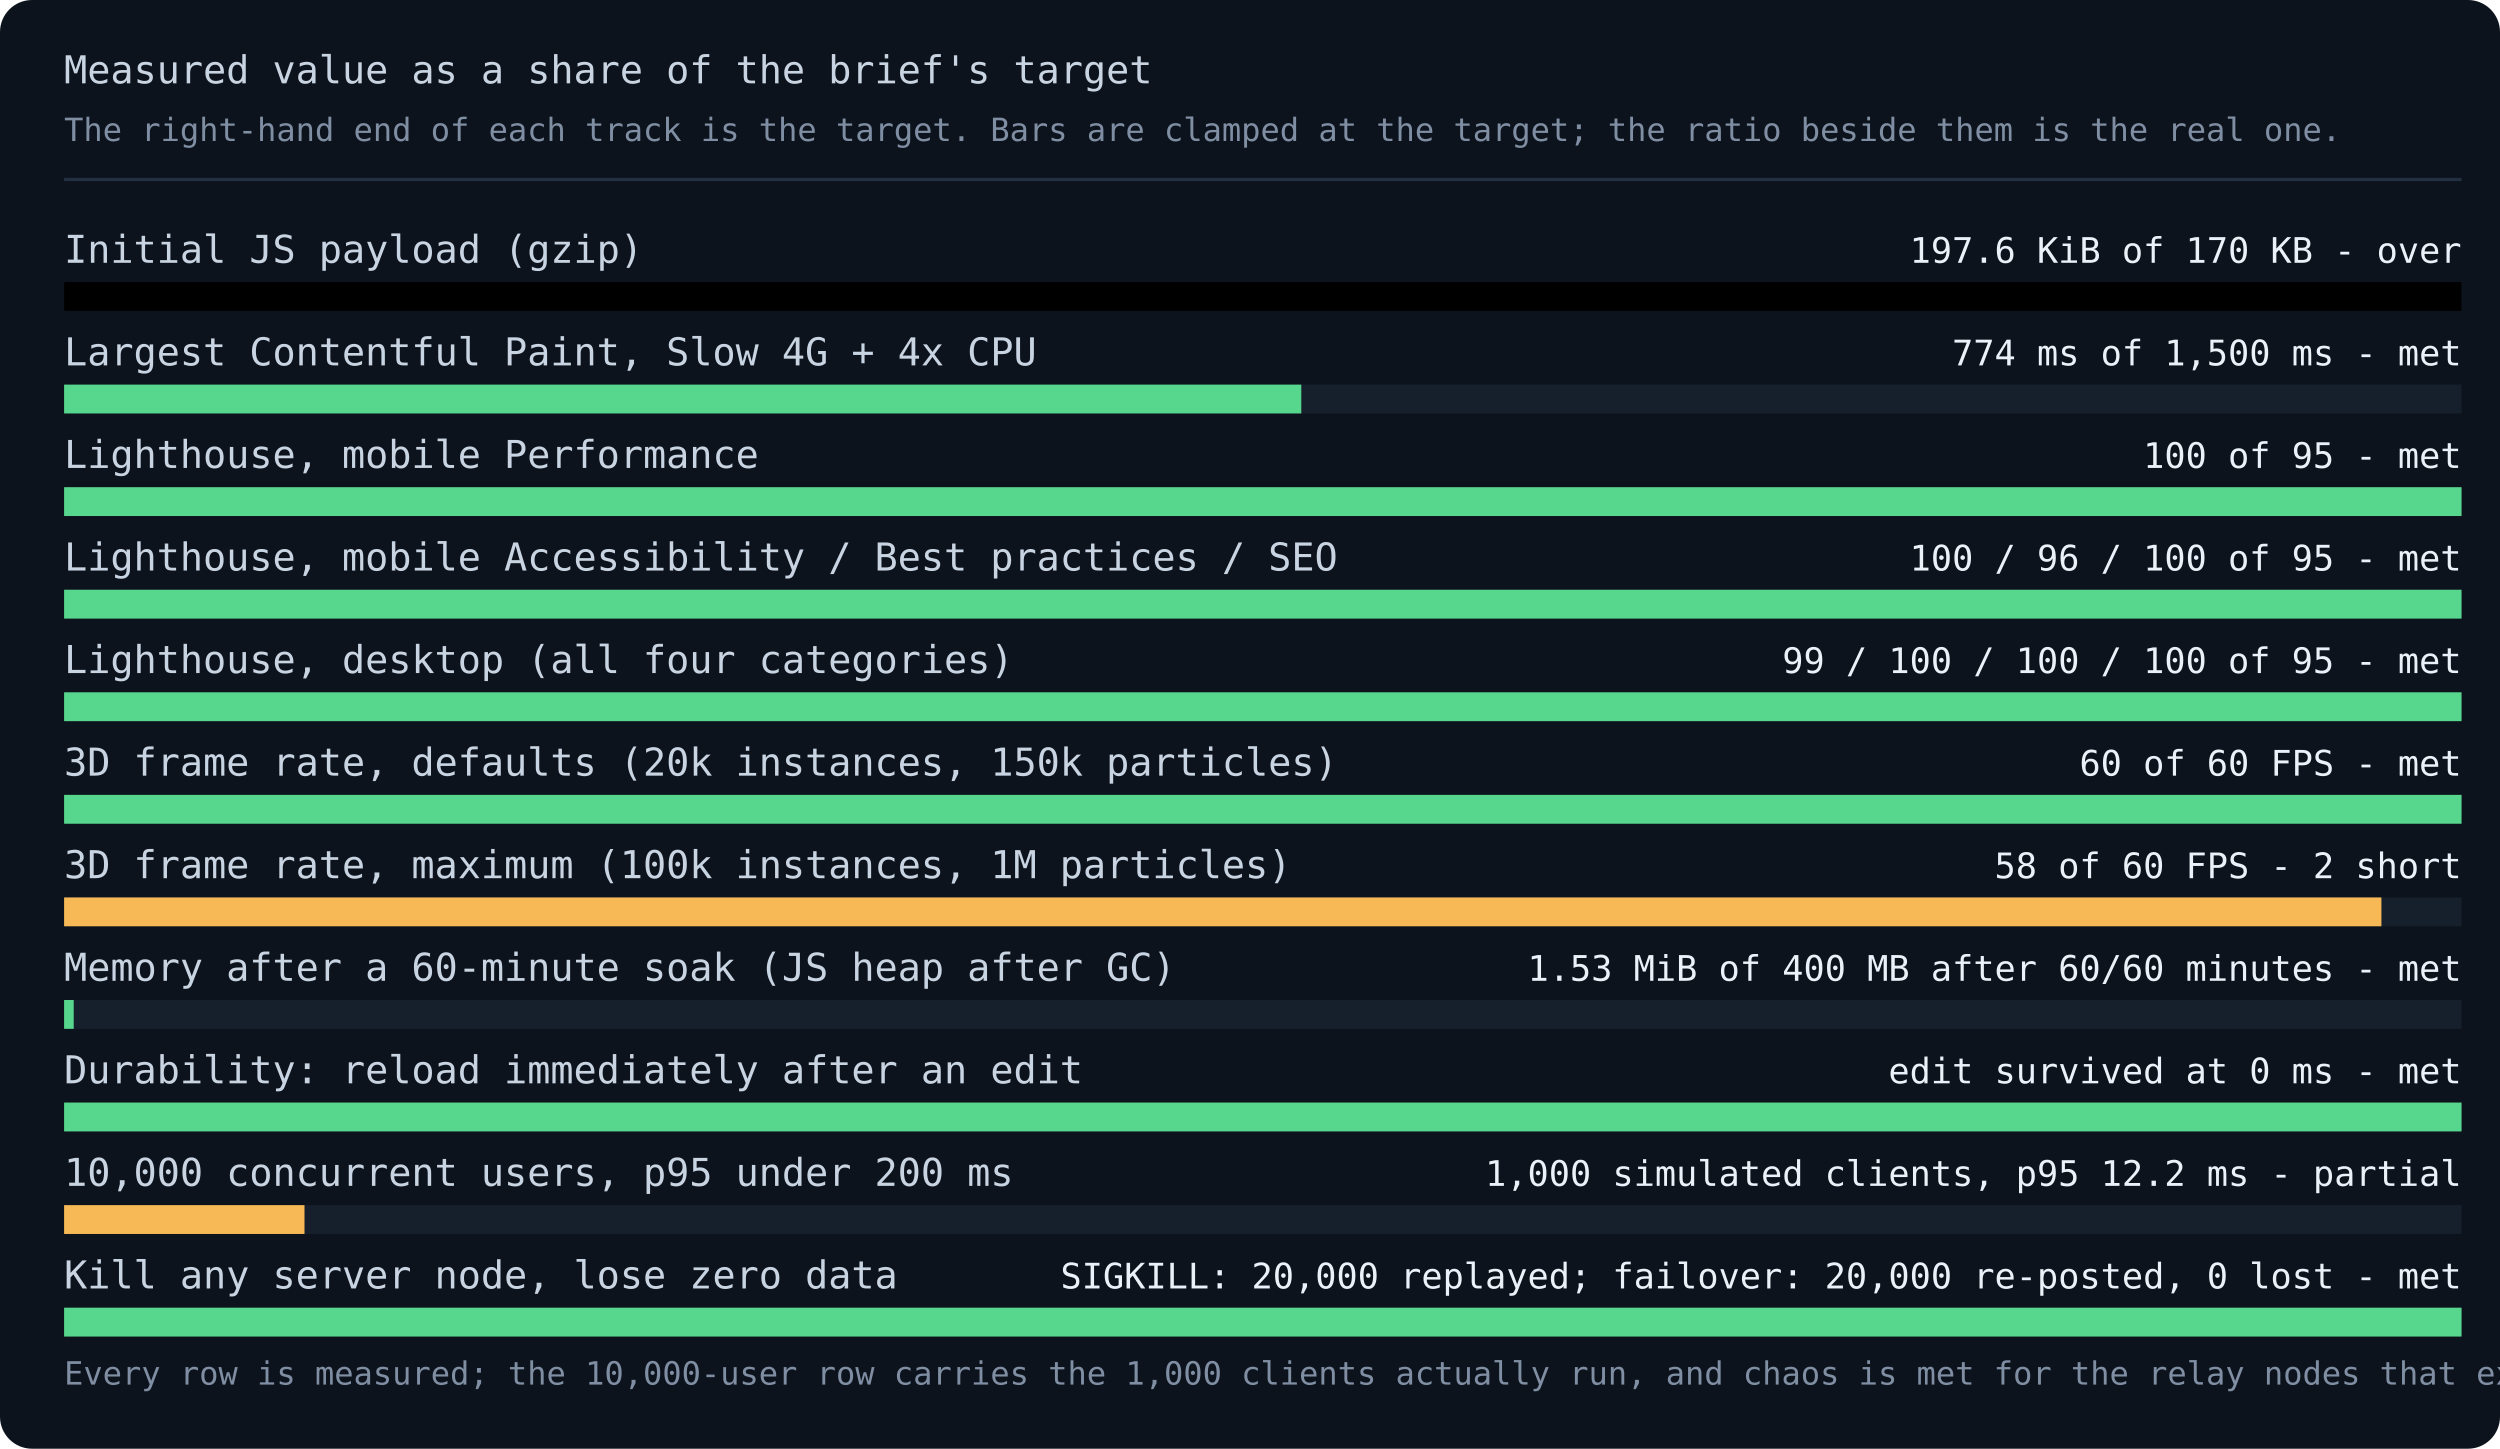
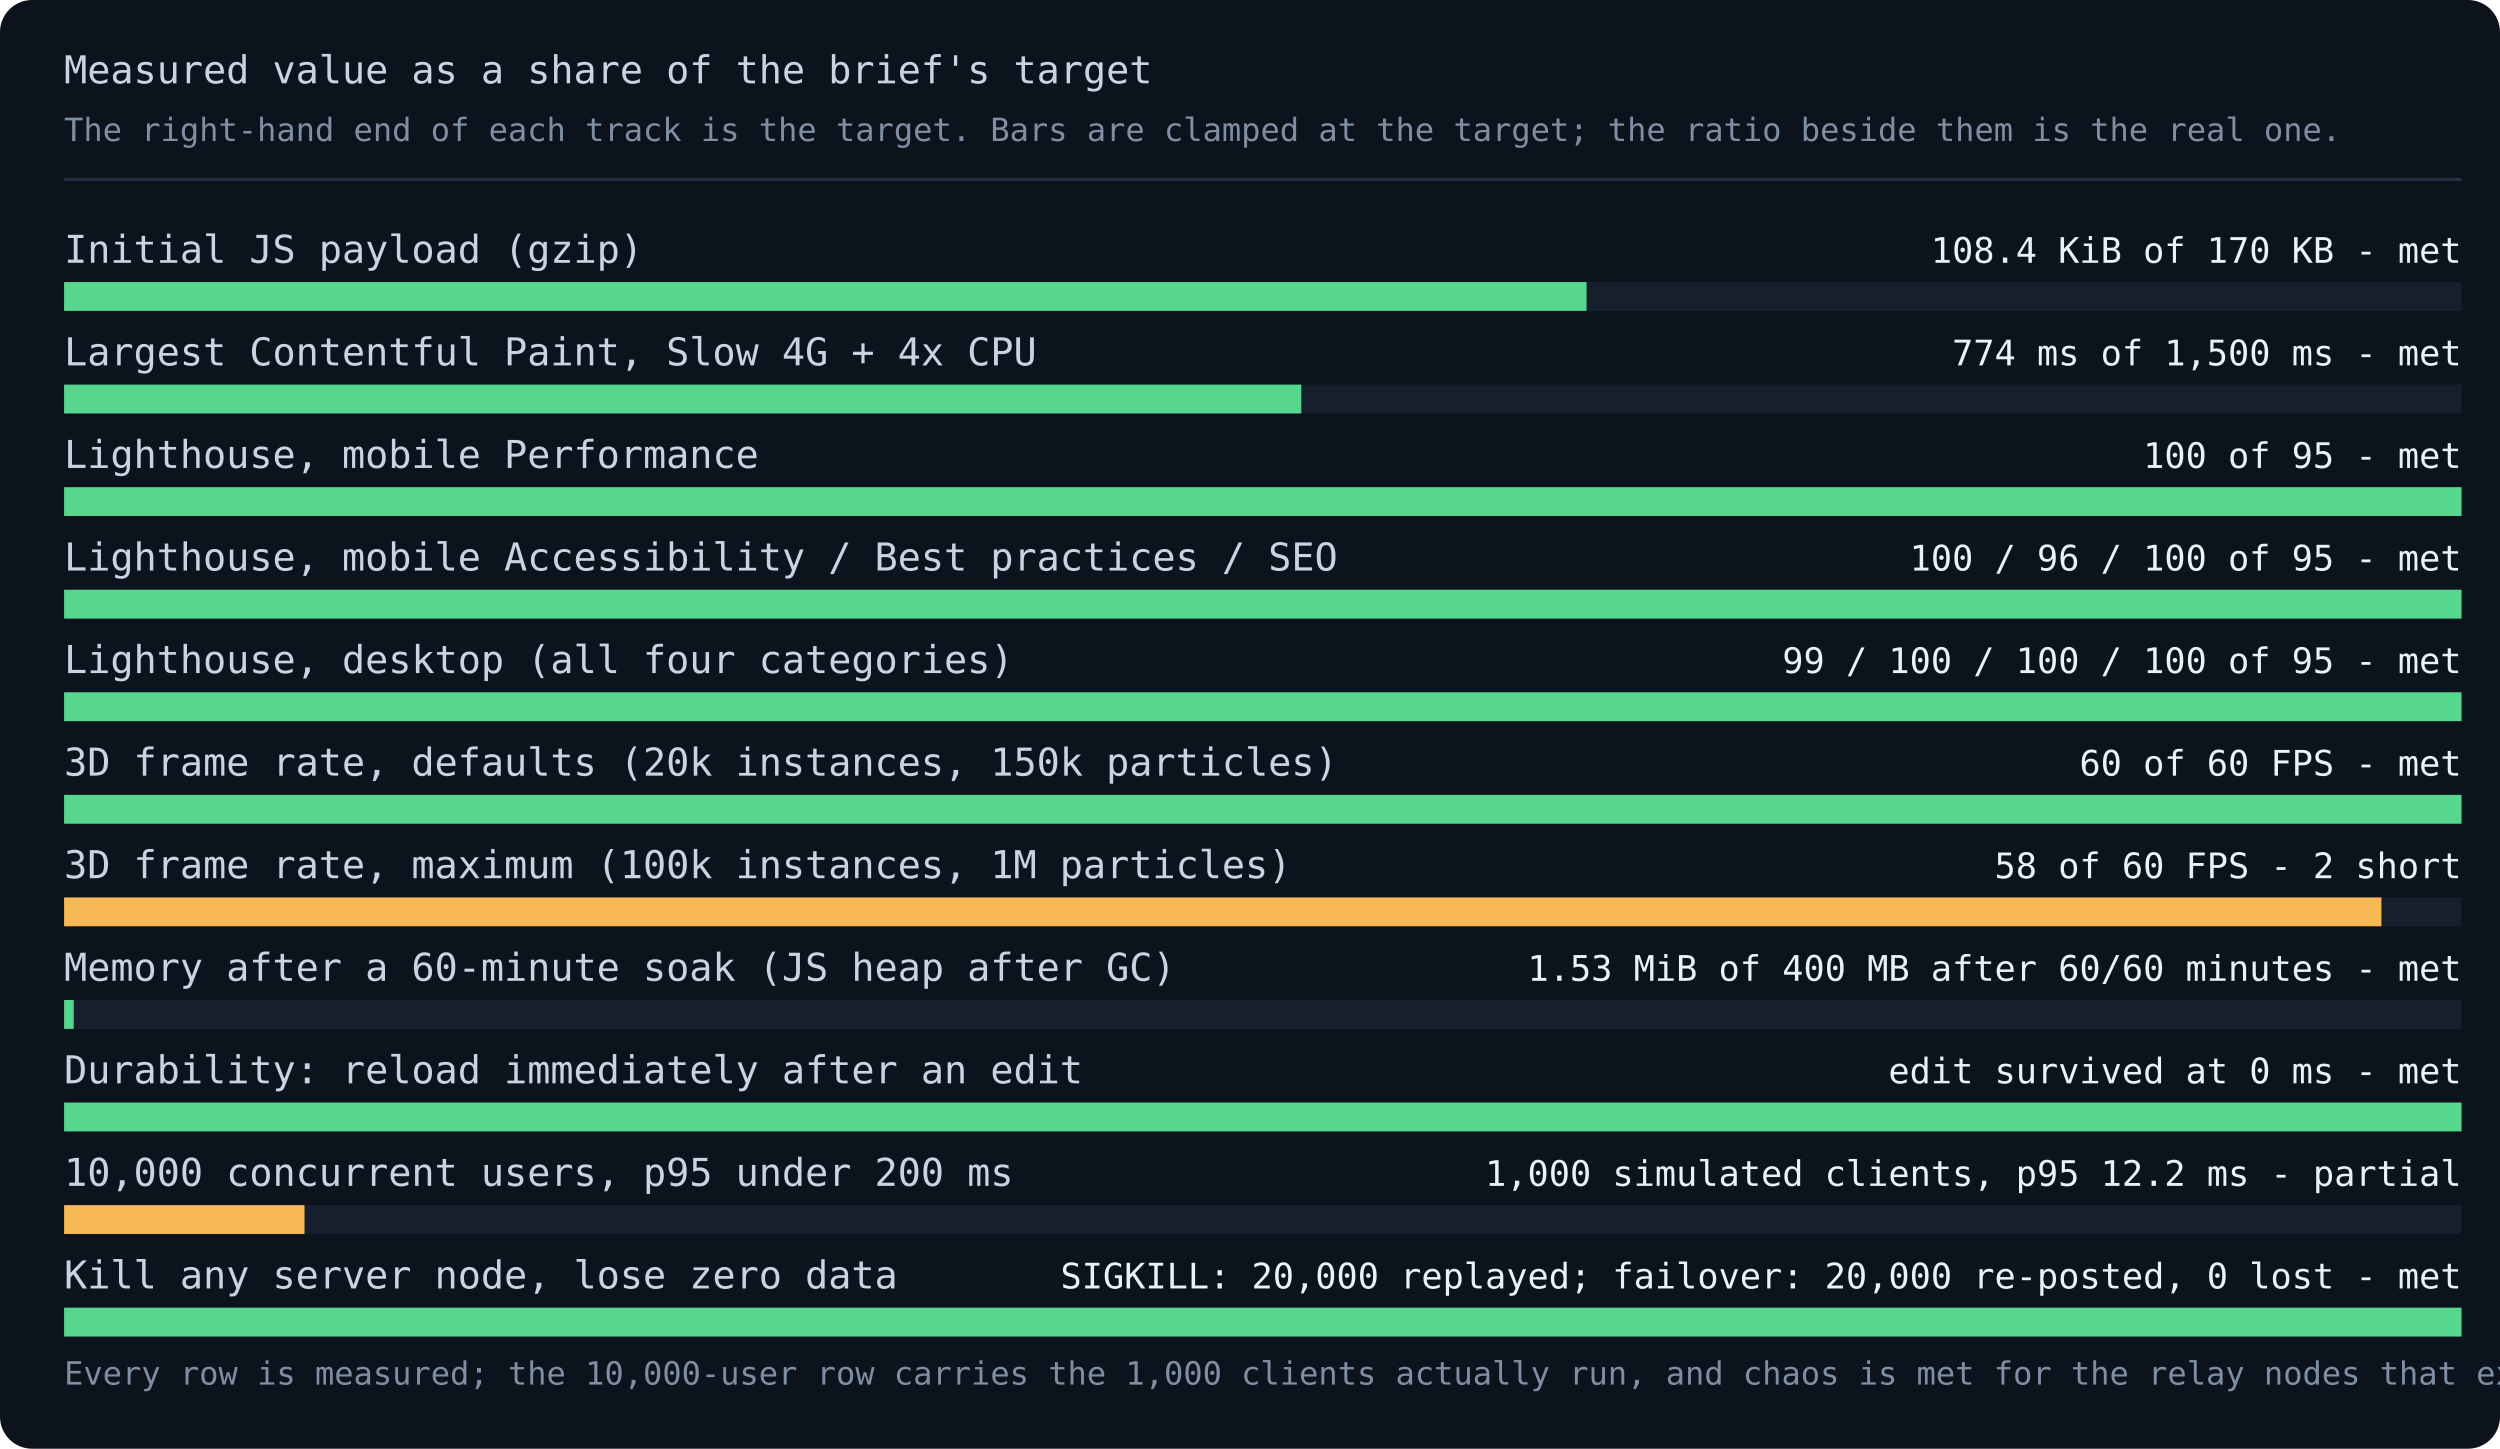
<svg xmlns="http://www.w3.org/2000/svg" viewBox="0 0 780 452" width="780" height="452" role="img" aria-labelledby="title desc">
  <style>
    .bg { fill: #0d131c; }
    .label { fill: #c9d4e2; font: 12px ui-monospace, monospace; }
    .value { fill: #eaf1f8; font: 11px ui-monospace, monospace; }
    .small { fill: #7f8ea3; font: 10px ui-monospace, monospace; }
    .track { fill: #16202c; }
    .met { fill: #57d68d; }
    .unmet { fill: #f7b955; }
    .partial { fill: #f7b955; }
    .unmeasured { fill: #33404f; }
    .none { fill: none; stroke: #4a5b70; stroke-dasharray: 4 3; }
    .axis { stroke: #223042; stroke-width: 1; }
  </style>
  <rect class="bg" x="0" y="0" width="780" height="452" rx="10" />
  <text class="label" x="20" y="26">Measured value as a share of the brief's target</text>
  <text class="small" x="20" y="44">The right-hand end of each track is the target. Bars are clamped at the target; the ratio beside them is the real one.</text>
  <line class="axis" x1="20" y1="56" x2="768" y2="56" />
  <text class="label" x="20" y="82">Initial JS payload (gzip)</text>
-   <text class="value" x="768" y="82" text-anchor="end">197.6 KiB of 170 KB - over</text>
+   <text class="value" x="768" y="82" text-anchor="end">108.4 KiB of 170 KB - met</text>
  <rect class="track" x="20" y="88" width="748" height="9" />
-   <rect class="over" x="20" y="88" width="748" height="9" />
+   <rect class="met" x="20" y="88" width="475" height="9" />
  <text class="label" x="20" y="114">Largest Contentful Paint, Slow 4G + 4x CPU</text>
  <text class="value" x="768" y="114" text-anchor="end">774 ms of 1,500 ms - met</text>
  <rect class="track" x="20" y="120" width="748" height="9" />
  <rect class="met" x="20" y="120" width="386" height="9" />
  <text class="label" x="20" y="146">Lighthouse, mobile Performance</text>
  <text class="value" x="768" y="146" text-anchor="end">100 of 95 - met</text>
  <rect class="track" x="20" y="152" width="748" height="9" />
  <rect class="met" x="20" y="152" width="748" height="9" />
  <text class="label" x="20" y="178">Lighthouse, mobile Accessibility / Best practices / SEO</text>
  <text class="value" x="768" y="178" text-anchor="end">100 / 96 / 100 of 95 - met</text>
  <rect class="track" x="20" y="184" width="748" height="9" />
  <rect class="met" x="20" y="184" width="748" height="9" />
  <text class="label" x="20" y="210">Lighthouse, desktop (all four categories)</text>
  <text class="value" x="768" y="210" text-anchor="end">99 / 100 / 100 / 100 of 95 - met</text>
  <rect class="track" x="20" y="216" width="748" height="9" />
  <rect class="met" x="20" y="216" width="748" height="9" />
  <text class="label" x="20" y="242">3D frame rate, defaults (20k instances, 150k particles)</text>
  <text class="value" x="768" y="242" text-anchor="end">60 of 60 FPS - met</text>
  <rect class="track" x="20" y="248" width="748" height="9" />
  <rect class="met" x="20" y="248" width="748" height="9" />
  <text class="label" x="20" y="274">3D frame rate, maximum (100k instances, 1M particles)</text>
  <text class="value" x="768" y="274" text-anchor="end">58 of 60 FPS - 2 short</text>
  <rect class="track" x="20" y="280" width="748" height="9" />
  <rect class="unmet" x="20" y="280" width="723" height="9" />
  <text class="label" x="20" y="306">Memory after a 60-minute soak (JS heap after GC)</text>
  <text class="value" x="768" y="306" text-anchor="end">1.53 MiB of 400 MB after 60/60 minutes - met</text>
  <rect class="track" x="20" y="312" width="748" height="9" />
  <rect class="met" x="20" y="312" width="3" height="9" />
  <text class="label" x="20" y="338">Durability: reload immediately after an edit</text>
  <text class="value" x="768" y="338" text-anchor="end">edit survived at 0 ms - met</text>
  <rect class="track" x="20" y="344" width="748" height="9" />
  <rect class="met" x="20" y="344" width="748" height="9" />
  <text class="label" x="20" y="370">10,000 concurrent users, p95 under 200 ms</text>
  <text class="value" x="768" y="370" text-anchor="end">1,000 simulated clients, p95 12.2 ms - partial</text>
  <rect class="track" x="20" y="376" width="748" height="9" />
  <rect class="partial" x="20" y="376" width="75" height="9" />
  <text class="label" x="20" y="402">Kill any server node, lose zero data</text>
  <text class="value" x="768" y="402" text-anchor="end">SIGKILL: 20,000 replayed; failover: 20,000 re-posted, 0 lost - met</text>
  <rect class="track" x="20" y="408" width="748" height="9" />
  <rect class="met" x="20" y="408" width="748" height="9" />
  <text class="small" x="20" y="432">Every row is measured; the 10,000-user row carries the 1,000 clients actually run, and chaos is met for the relay nodes that exist - a kill-and-restart and a kill-and-hand-over, two processes on one laptop, not a fleet. Every evidence file is named in LOAD_CHAOS.md.</text>
</svg>
